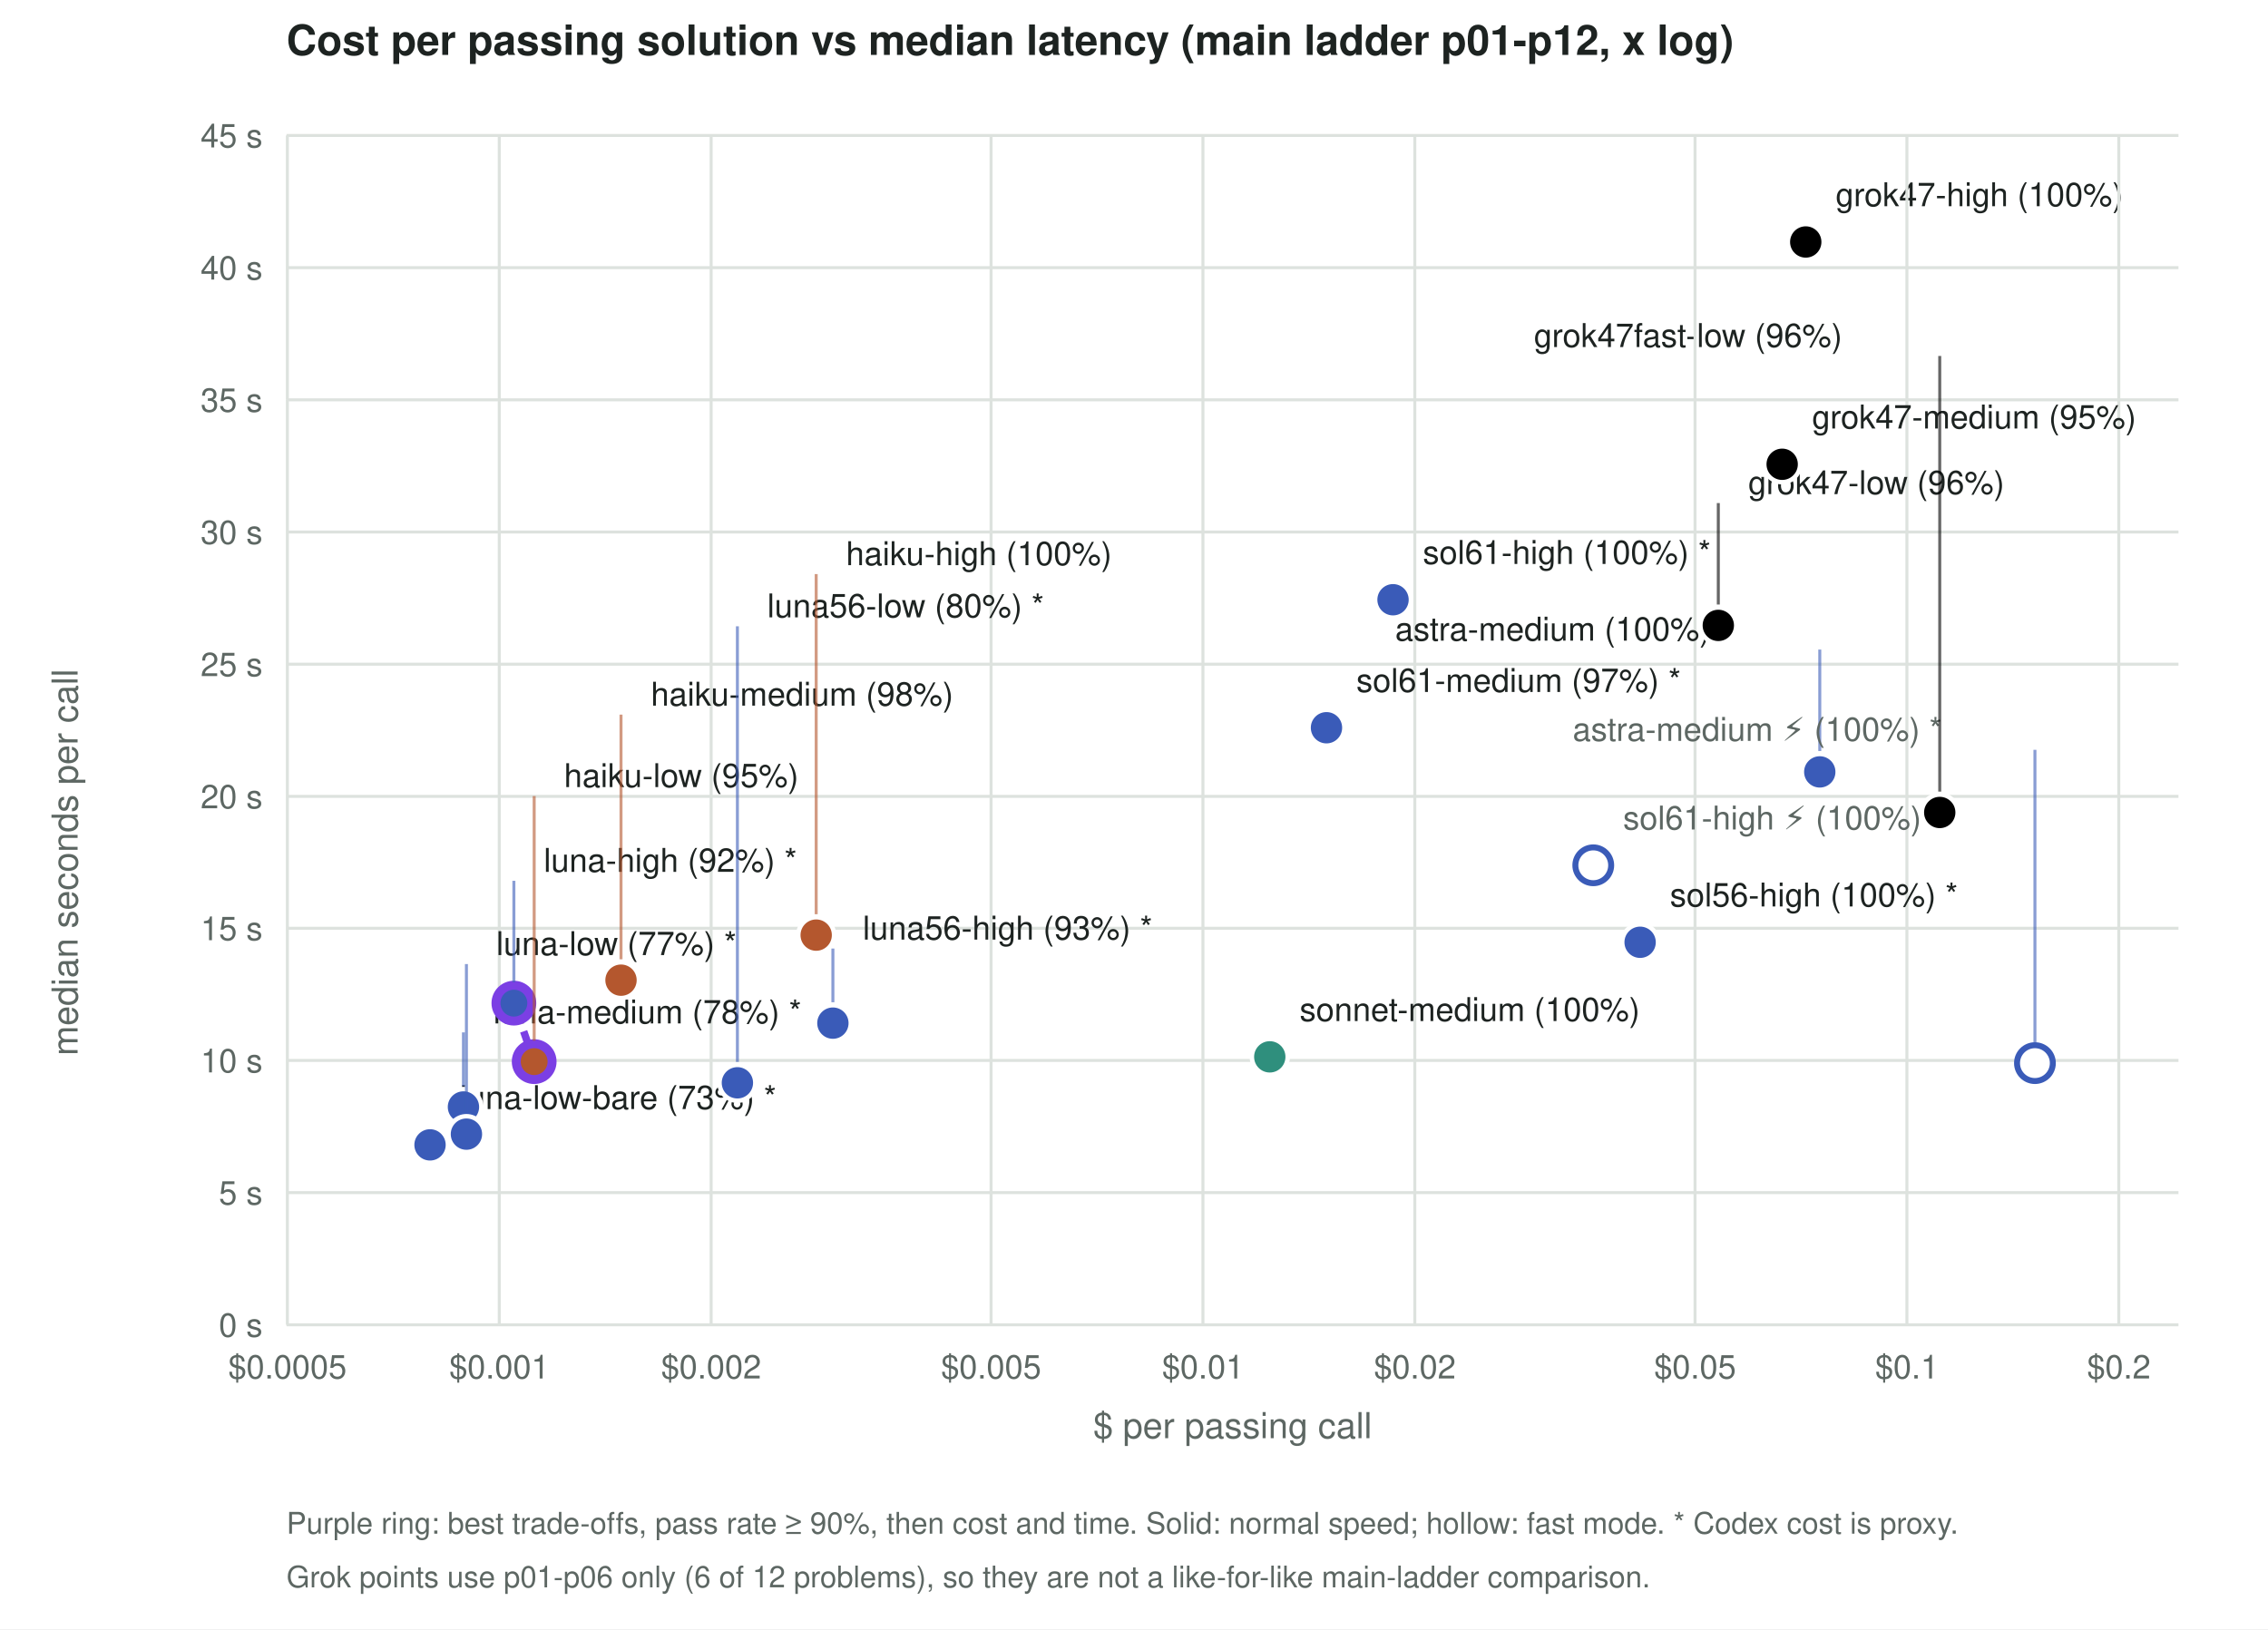
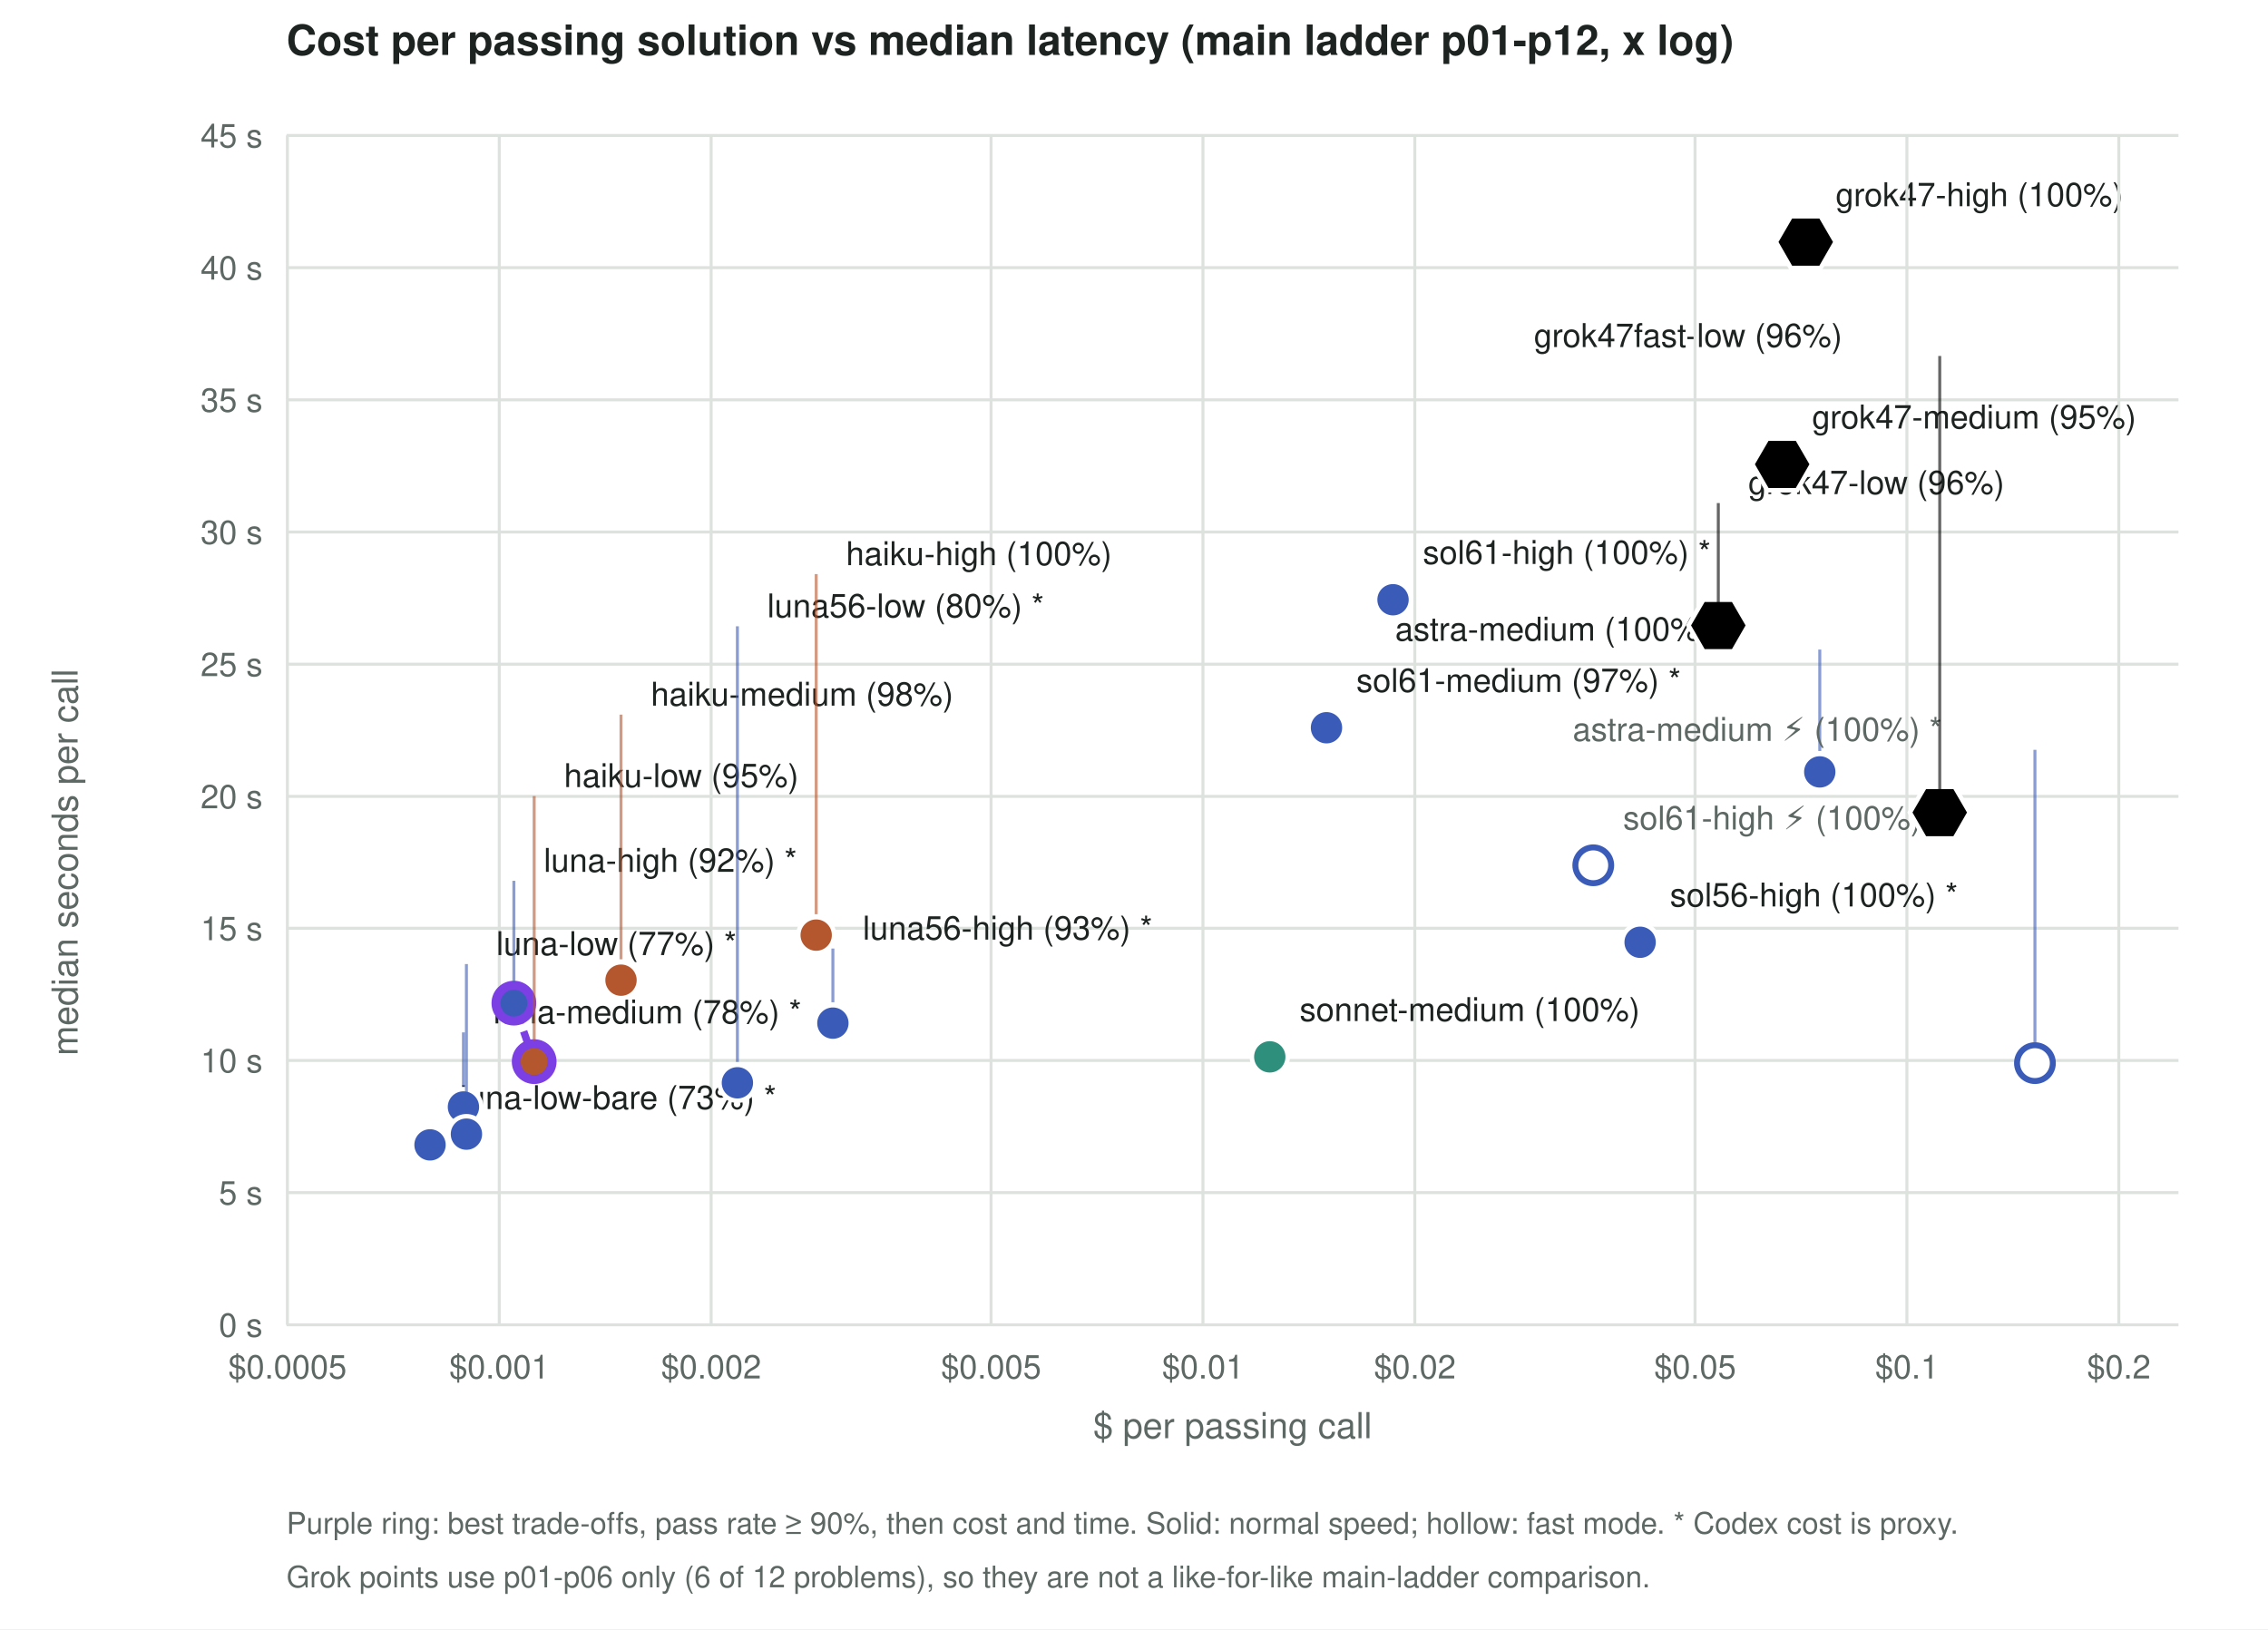
<svg xmlns="http://www.w3.org/2000/svg" viewBox="0 -84 760 546" width="760" height="546" font-family="Hanken Grotesk, -apple-system, Segoe UI, Helvetica, Arial, sans-serif" font-size="12">
  <rect x="0" y="-84" width="760" height="546" fill="var(--panel,#ffffff)" />
  <text x="96.0" y="-65.6" font-size="14" text-anchor="start" style="fill:var(--fg,#1d2321)" font-weight="600">Cost per passing solution vs median latency (main ladder p01-p12, x log)</text>
  <line x1="96" x2="730" y1="360.0" y2="360.0" stroke="var(--line,#dde2de)" />
  <text x="88.0" y="364.0" font-size="11" text-anchor="end" style="fill:var(--muted,#5d6763)" font-weight="normal">0 s</text>
  <line x1="96" x2="730" y1="315.7" y2="315.7" stroke="var(--line,#dde2de)" />
  <text x="88.0" y="319.7" font-size="11" text-anchor="end" style="fill:var(--muted,#5d6763)" font-weight="normal">5 s</text>
  <line x1="96" x2="730" y1="271.4" y2="271.4" stroke="var(--line,#dde2de)" />
  <text x="88.0" y="275.4" font-size="11" text-anchor="end" style="fill:var(--muted,#5d6763)" font-weight="normal">10 s</text>
  <line x1="96" x2="730" y1="227.1" y2="227.1" stroke="var(--line,#dde2de)" />
  <text x="88.0" y="231.1" font-size="11" text-anchor="end" style="fill:var(--muted,#5d6763)" font-weight="normal">15 s</text>
  <line x1="96" x2="730" y1="182.9" y2="182.9" stroke="var(--line,#dde2de)" />
  <text x="88.0" y="186.9" font-size="11" text-anchor="end" style="fill:var(--muted,#5d6763)" font-weight="normal">20 s</text>
  <line x1="96" x2="730" y1="138.6" y2="138.6" stroke="var(--line,#dde2de)" />
  <text x="88.0" y="142.6" font-size="11" text-anchor="end" style="fill:var(--muted,#5d6763)" font-weight="normal">25 s</text>
  <line x1="96" x2="730" y1="94.3" y2="94.3" stroke="var(--line,#dde2de)" />
  <text x="88.0" y="98.3" font-size="11" text-anchor="end" style="fill:var(--muted,#5d6763)" font-weight="normal">30 s</text>
  <line x1="96" x2="730" y1="50.0" y2="50.0" stroke="var(--line,#dde2de)" />
  <text x="88.0" y="54.0" font-size="11" text-anchor="end" style="fill:var(--muted,#5d6763)" font-weight="normal">35 s</text>
  <line x1="96" x2="730" y1="5.7" y2="5.7" stroke="var(--line,#dde2de)" />
  <text x="88.0" y="9.7" font-size="11" text-anchor="end" style="fill:var(--muted,#5d6763)" font-weight="normal">40 s</text>
  <line x1="96" x2="730" y1="-38.6" y2="-38.6" stroke="var(--line,#dde2de)" />
  <text x="88.0" y="-34.6" font-size="11" text-anchor="end" style="fill:var(--muted,#5d6763)" font-weight="normal">45 s</text>
  <line x1="96.3" x2="96.3" y1="50" y2="360" stroke="var(--line,#dde2de)" />
  <text x="96.3" y="378.0" font-size="11" text-anchor="middle" style="fill:var(--muted,#5d6763)" font-weight="normal">$0.0005</text>
  <line x1="167.3" x2="167.3" y1="50" y2="360" stroke="var(--line,#dde2de)" />
  <text x="167.3" y="378.0" font-size="11" text-anchor="middle" style="fill:var(--muted,#5d6763)" font-weight="normal">$0.001</text>
  <line x1="238.3" x2="238.3" y1="50" y2="360" stroke="var(--line,#dde2de)" />
  <text x="238.3" y="378.0" font-size="11" text-anchor="middle" style="fill:var(--muted,#5d6763)" font-weight="normal">$0.002</text>
  <line x1="332.1" x2="332.1" y1="50" y2="360" stroke="var(--line,#dde2de)" />
  <text x="332.1" y="378.0" font-size="11" text-anchor="middle" style="fill:var(--muted,#5d6763)" font-weight="normal">$0.005</text>
  <line x1="403.1" x2="403.1" y1="50" y2="360" stroke="var(--line,#dde2de)" />
  <text x="403.1" y="378.0" font-size="11" text-anchor="middle" style="fill:var(--muted,#5d6763)" font-weight="normal">$0.01</text>
  <line x1="474.1" x2="474.1" y1="50" y2="360" stroke="var(--line,#dde2de)" />
  <text x="474.1" y="378.0" font-size="11" text-anchor="middle" style="fill:var(--muted,#5d6763)" font-weight="normal">$0.02</text>
  <line x1="568.0" x2="568.0" y1="50" y2="360" stroke="var(--line,#dde2de)" />
  <text x="568.0" y="378.0" font-size="11" text-anchor="middle" style="fill:var(--muted,#5d6763)" font-weight="normal">$0.05</text>
  <line x1="639.0" x2="639.0" y1="50" y2="360" stroke="var(--line,#dde2de)" />
  <text x="639.0" y="378.0" font-size="11" text-anchor="middle" style="fill:var(--muted,#5d6763)" font-weight="normal">$0.1</text>
  <line x1="710.0" x2="710.0" y1="50" y2="360" stroke="var(--line,#dde2de)" />
  <text x="710.0" y="378.0" font-size="11" text-anchor="middle" style="fill:var(--muted,#5d6763)" font-weight="normal">$0.2</text>
  <text x="413.0" y="398.0" font-size="12" text-anchor="middle" style="fill:var(--muted,#5d6763)" font-weight="normal">$ per passing call</text>
  <text x="26.0" y="205.0" font-size="12" text-anchor="middle" style="fill:var(--muted,#5d6763)" font-weight="normal" transform="rotate(-90 26 205.0)">median seconds per call</text>
  <polyline points="172.2,252.2 179.0,271.8" fill="none" stroke="var(--frontier,#7b3fe4)" stroke-width="2.5" stroke-dasharray="6 4" />
  <circle cx="144.1" cy="299.7" r="6" fill="var(--codex,#3a5bb8)" stroke="var(--panel,#ffffff)" stroke-width="1.5" />
  <text x="154.1" y="287.7" font-size="11" text-anchor="start" style="fill:var(--fg,#1d2321)" font-weight="normal">luna-low-bare (73%) *</text>
  <circle cx="155.3" cy="287.0" r="6" fill="var(--codex,#3a5bb8)" stroke="var(--panel,#ffffff)" stroke-width="1.5" />
  <line x1="155.3" x2="155.3" y1="280.0" y2="262.0" stroke="var(--codex,#3a5bb8)" stroke-width="1" opacity="0.6" />
  <text x="165.3" y="259.0" font-size="11" text-anchor="start" style="fill:var(--fg,#1d2321)" font-weight="normal">luna-medium (78%) *</text>
  <circle cx="156.3" cy="296.1" r="6" fill="var(--codex,#3a5bb8)" stroke="var(--panel,#ffffff)" stroke-width="1.5" />
  <line x1="156.3" x2="156.3" y1="289.1" y2="239.1" stroke="var(--codex,#3a5bb8)" stroke-width="1" opacity="0.6" />
  <text x="166.3" y="236.1" font-size="11" text-anchor="start" style="fill:var(--fg,#1d2321)" font-weight="normal">luna-low (77%) *</text>
  <circle cx="172.2" cy="252.2" r="6" fill="var(--codex,#3a5bb8)" stroke="var(--frontier,#7b3fe4)" stroke-width="3" />
  <line x1="172.2" x2="172.2" y1="245.2" y2="211.2" stroke="var(--codex,#3a5bb8)" stroke-width="1" opacity="0.6" />
  <text x="182.2" y="208.2" font-size="11" text-anchor="start" style="fill:var(--fg,#1d2321)" font-weight="normal">luna-high (92%) *</text>
  <circle cx="179.0" cy="271.8" r="6" fill="var(--claude,#b4572e)" stroke="var(--frontier,#7b3fe4)" stroke-width="3" />
  <line x1="179.0" x2="179.0" y1="264.8" y2="182.8" stroke="var(--claude,#b4572e)" stroke-width="1" opacity="0.6" />
  <text x="189.0" y="179.8" font-size="11" text-anchor="start" style="fill:var(--fg,#1d2321)" font-weight="normal">haiku-low (95%)</text>
  <circle cx="208.1" cy="244.5" r="6" fill="var(--claude,#b4572e)" stroke="var(--panel,#ffffff)" stroke-width="1.5" />
  <line x1="208.1" x2="208.1" y1="237.5" y2="155.5" stroke="var(--claude,#b4572e)" stroke-width="1" opacity="0.6" />
  <text x="218.1" y="152.5" font-size="11" text-anchor="start" style="fill:var(--fg,#1d2321)" font-weight="normal">haiku-medium (98%)</text>
  <circle cx="247.1" cy="278.9" r="6" fill="var(--codex,#3a5bb8)" stroke="var(--panel,#ffffff)" stroke-width="1.5" />
  <line x1="247.1" x2="247.1" y1="271.9" y2="125.9" stroke="var(--codex,#3a5bb8)" stroke-width="1" opacity="0.6" />
  <text x="257.1" y="122.9" font-size="11" text-anchor="start" style="fill:var(--fg,#1d2321)" font-weight="normal">luna56-low (80%) *</text>
  <circle cx="273.5" cy="229.4" r="6" fill="var(--claude,#b4572e)" stroke="var(--panel,#ffffff)" stroke-width="1.5" />
  <line x1="273.5" x2="273.5" y1="222.4" y2="108.4" stroke="var(--claude,#b4572e)" stroke-width="1" opacity="0.6" />
  <text x="283.5" y="105.4" font-size="11" text-anchor="start" style="fill:var(--fg,#1d2321)" font-weight="normal">haiku-high (100%)</text>
  <circle cx="279.1" cy="258.9" r="6" fill="var(--codex,#3a5bb8)" stroke="var(--panel,#ffffff)" stroke-width="1.5" />
  <line x1="279.1" x2="279.1" y1="251.9" y2="233.9" stroke="var(--codex,#3a5bb8)" stroke-width="1" opacity="0.6" />
  <text x="289.1" y="230.9" font-size="11" text-anchor="start" style="fill:var(--fg,#1d2321)" font-weight="normal">luna56-high (93%) *</text>
  <circle cx="425.5" cy="270.2" r="6" fill="var(--sonnet,#2f8f7d)" stroke="var(--panel,#ffffff)" stroke-width="1.5" />
  <text x="435.5" y="258.2" font-size="11" text-anchor="start" style="fill:var(--fg,#1d2321)" font-weight="normal">sonnet-medium (100%)</text>
  <circle cx="444.5" cy="159.9" r="6" fill="var(--codex,#3a5bb8)" stroke="var(--panel,#ffffff)" stroke-width="1.5" />
  <text x="454.5" y="147.9" font-size="11" text-anchor="start" style="fill:var(--fg,#1d2321)" font-weight="normal">sol61-medium (97%) *</text>
  <circle cx="466.8" cy="117.0" r="6" fill="var(--codex,#3a5bb8)" stroke="var(--panel,#ffffff)" stroke-width="1.5" />
  <text x="476.8" y="105.0" font-size="11" text-anchor="start" style="fill:var(--fg,#1d2321)" font-weight="normal">sol61-high (100%) *</text>
  <circle cx="533.9" cy="206.0" r="6" fill="var(--panel,#ffffff)" stroke="var(--codex,#3a5bb8)" stroke-width="2" />
  <text x="543.9" y="194.0" font-size="11" text-anchor="start" style="fill:var(--muted,#5d6763)" font-weight="normal">sol61-high ⚡ (100%) *</text>
  <circle cx="549.6" cy="231.8" r="6" fill="var(--codex,#3a5bb8)" stroke="var(--panel,#ffffff)" stroke-width="1.5" />
  <text x="559.6" y="219.8" font-size="11" text-anchor="start" style="fill:var(--fg,#1d2321)" font-weight="normal">sol56-high (100%) *</text>
  <circle cx="609.8" cy="174.7" r="6" fill="var(--codex,#3a5bb8)" stroke="var(--panel,#ffffff)" stroke-width="1.5" />
  <line x1="609.8" x2="609.8" y1="167.7" y2="133.7" stroke="var(--codex,#3a5bb8)" stroke-width="1" opacity="0.6" />
  <text x="467.5" y="130.7" font-size="11" text-anchor="start" style="fill:var(--fg,#1d2321)" font-weight="normal">astra-medium (100%) *</text>
  <circle cx="681.9" cy="272.3" r="6" fill="var(--panel,#ffffff)" stroke="var(--codex,#3a5bb8)" stroke-width="2" />
  <line x1="681.9" x2="681.9" y1="265.3" y2="167.3" stroke="var(--codex,#3a5bb8)" stroke-width="1" opacity="0.6" />
  <text x="527.0" y="164.3" font-size="11" text-anchor="start" style="fill:var(--muted,#5d6763)" font-weight="normal">astra-medium ⚡ (100%) *</text>
-   <circle cx="575.8" cy="125.6" r="6" fill="var(--grok,#000)" stroke="#fff" stroke-width="1.5" />
+   <polygon points="585.8,125.6 580.8,134.3 570.8,134.3 565.8,125.6 570.8,117.0 580.8,117.0" fill="var(--grok,#000)" stroke="#fff" stroke-width="1.5" />
  <line x1="575.8" x2="575.8" y1="118.6" y2="84.6" stroke="var(--grok,#000)" stroke-width="1" opacity="0.6" />
  <text x="585.8" y="81.6" font-size="11" text-anchor="start" style="fill:var(--fg,#1d2321)" font-weight="normal">grok47-low (96%)</text>
-   <circle cx="597.2" cy="71.6" r="6" fill="var(--grok,#000)" stroke="#fff" stroke-width="1.5" />
+   <polygon points="607.2,71.6 602.2,80.3 592.2,80.3 587.2,71.6 592.2,63.0 602.2,63.0" fill="var(--grok,#000)" stroke="#fff" stroke-width="1.5" />
  <text x="607.2" y="59.6" font-size="11" text-anchor="start" style="fill:var(--fg,#1d2321)" font-weight="normal">grok47-medium (95%)</text>
-   <circle cx="605.1" cy="-2.9" r="6" fill="var(--grok,#000)" stroke="#fff" stroke-width="1.5" />
+   <polygon points="615.1,-2.9 610.1,5.8 600.1,5.8 595.1,-2.9 600.1,-11.5 610.1,-11.5" fill="var(--grok,#000)" stroke="#fff" stroke-width="1.5" />
  <text x="615.1" y="-14.9" font-size="11" text-anchor="start" style="fill:var(--fg,#1d2321)" font-weight="normal">grok47-high (100%)</text>
-   <circle cx="650.0" cy="188.3" r="6" fill="var(--grok,#000)" stroke="#fff" stroke-width="1.5" />
+   <polygon points="660.0,188.3 655.0,197.0 645.0,197.0 640.0,188.3 645.0,179.7 655.0,179.7" fill="var(--grok,#000)" stroke="#fff" stroke-width="1.5" />
  <line x1="650.0" x2="650.0" y1="181.3" y2="35.3" stroke="var(--grok,#000)" stroke-width="1" opacity="0.6" />
  <text x="514.0" y="32.3" font-size="11" text-anchor="start" style="fill:var(--fg,#1d2321)" font-weight="normal">grok47fast-low (96%)</text>
  <text x="96.0" y="430.0" font-size="10" text-anchor="start" style="fill:var(--muted,#5d6763)" font-weight="normal">Purple ring: best trade-offs, pass rate ≥ 90%, then cost and time. Solid: normal speed; hollow: fast mode. * Codex cost is proxy.</text>
  <text x="96.0" y="448.0" font-size="10" text-anchor="start" style="fill:var(--muted,#5d6763)" font-weight="normal">Grok points use p01-p06 only (6 of 12 problems), so they are not a like-for-like main-ladder comparison.</text>
  <line x1="96.3" x2="96.3" y1="-38.6" y2="50" stroke="var(--line,#dde2de)" />
  <line x1="167.3" x2="167.3" y1="-38.6" y2="50" stroke="var(--line,#dde2de)" />
  <line x1="238.3" x2="238.3" y1="-38.6" y2="50" stroke="var(--line,#dde2de)" />
  <line x1="332.1" x2="332.1" y1="-38.6" y2="50" stroke="var(--line,#dde2de)" />
  <line x1="403.1" x2="403.1" y1="-38.6" y2="50" stroke="var(--line,#dde2de)" />
  <line x1="474.1" x2="474.1" y1="-38.6" y2="50" stroke="var(--line,#dde2de)" />
  <line x1="568.0" x2="568.0" y1="-38.6" y2="50" stroke="var(--line,#dde2de)" />
  <line x1="639.0" x2="639.0" y1="-38.6" y2="50" stroke="var(--line,#dde2de)" />
  <line x1="710.0" x2="710.0" y1="-38.6" y2="50" stroke="var(--line,#dde2de)" />
</svg>
